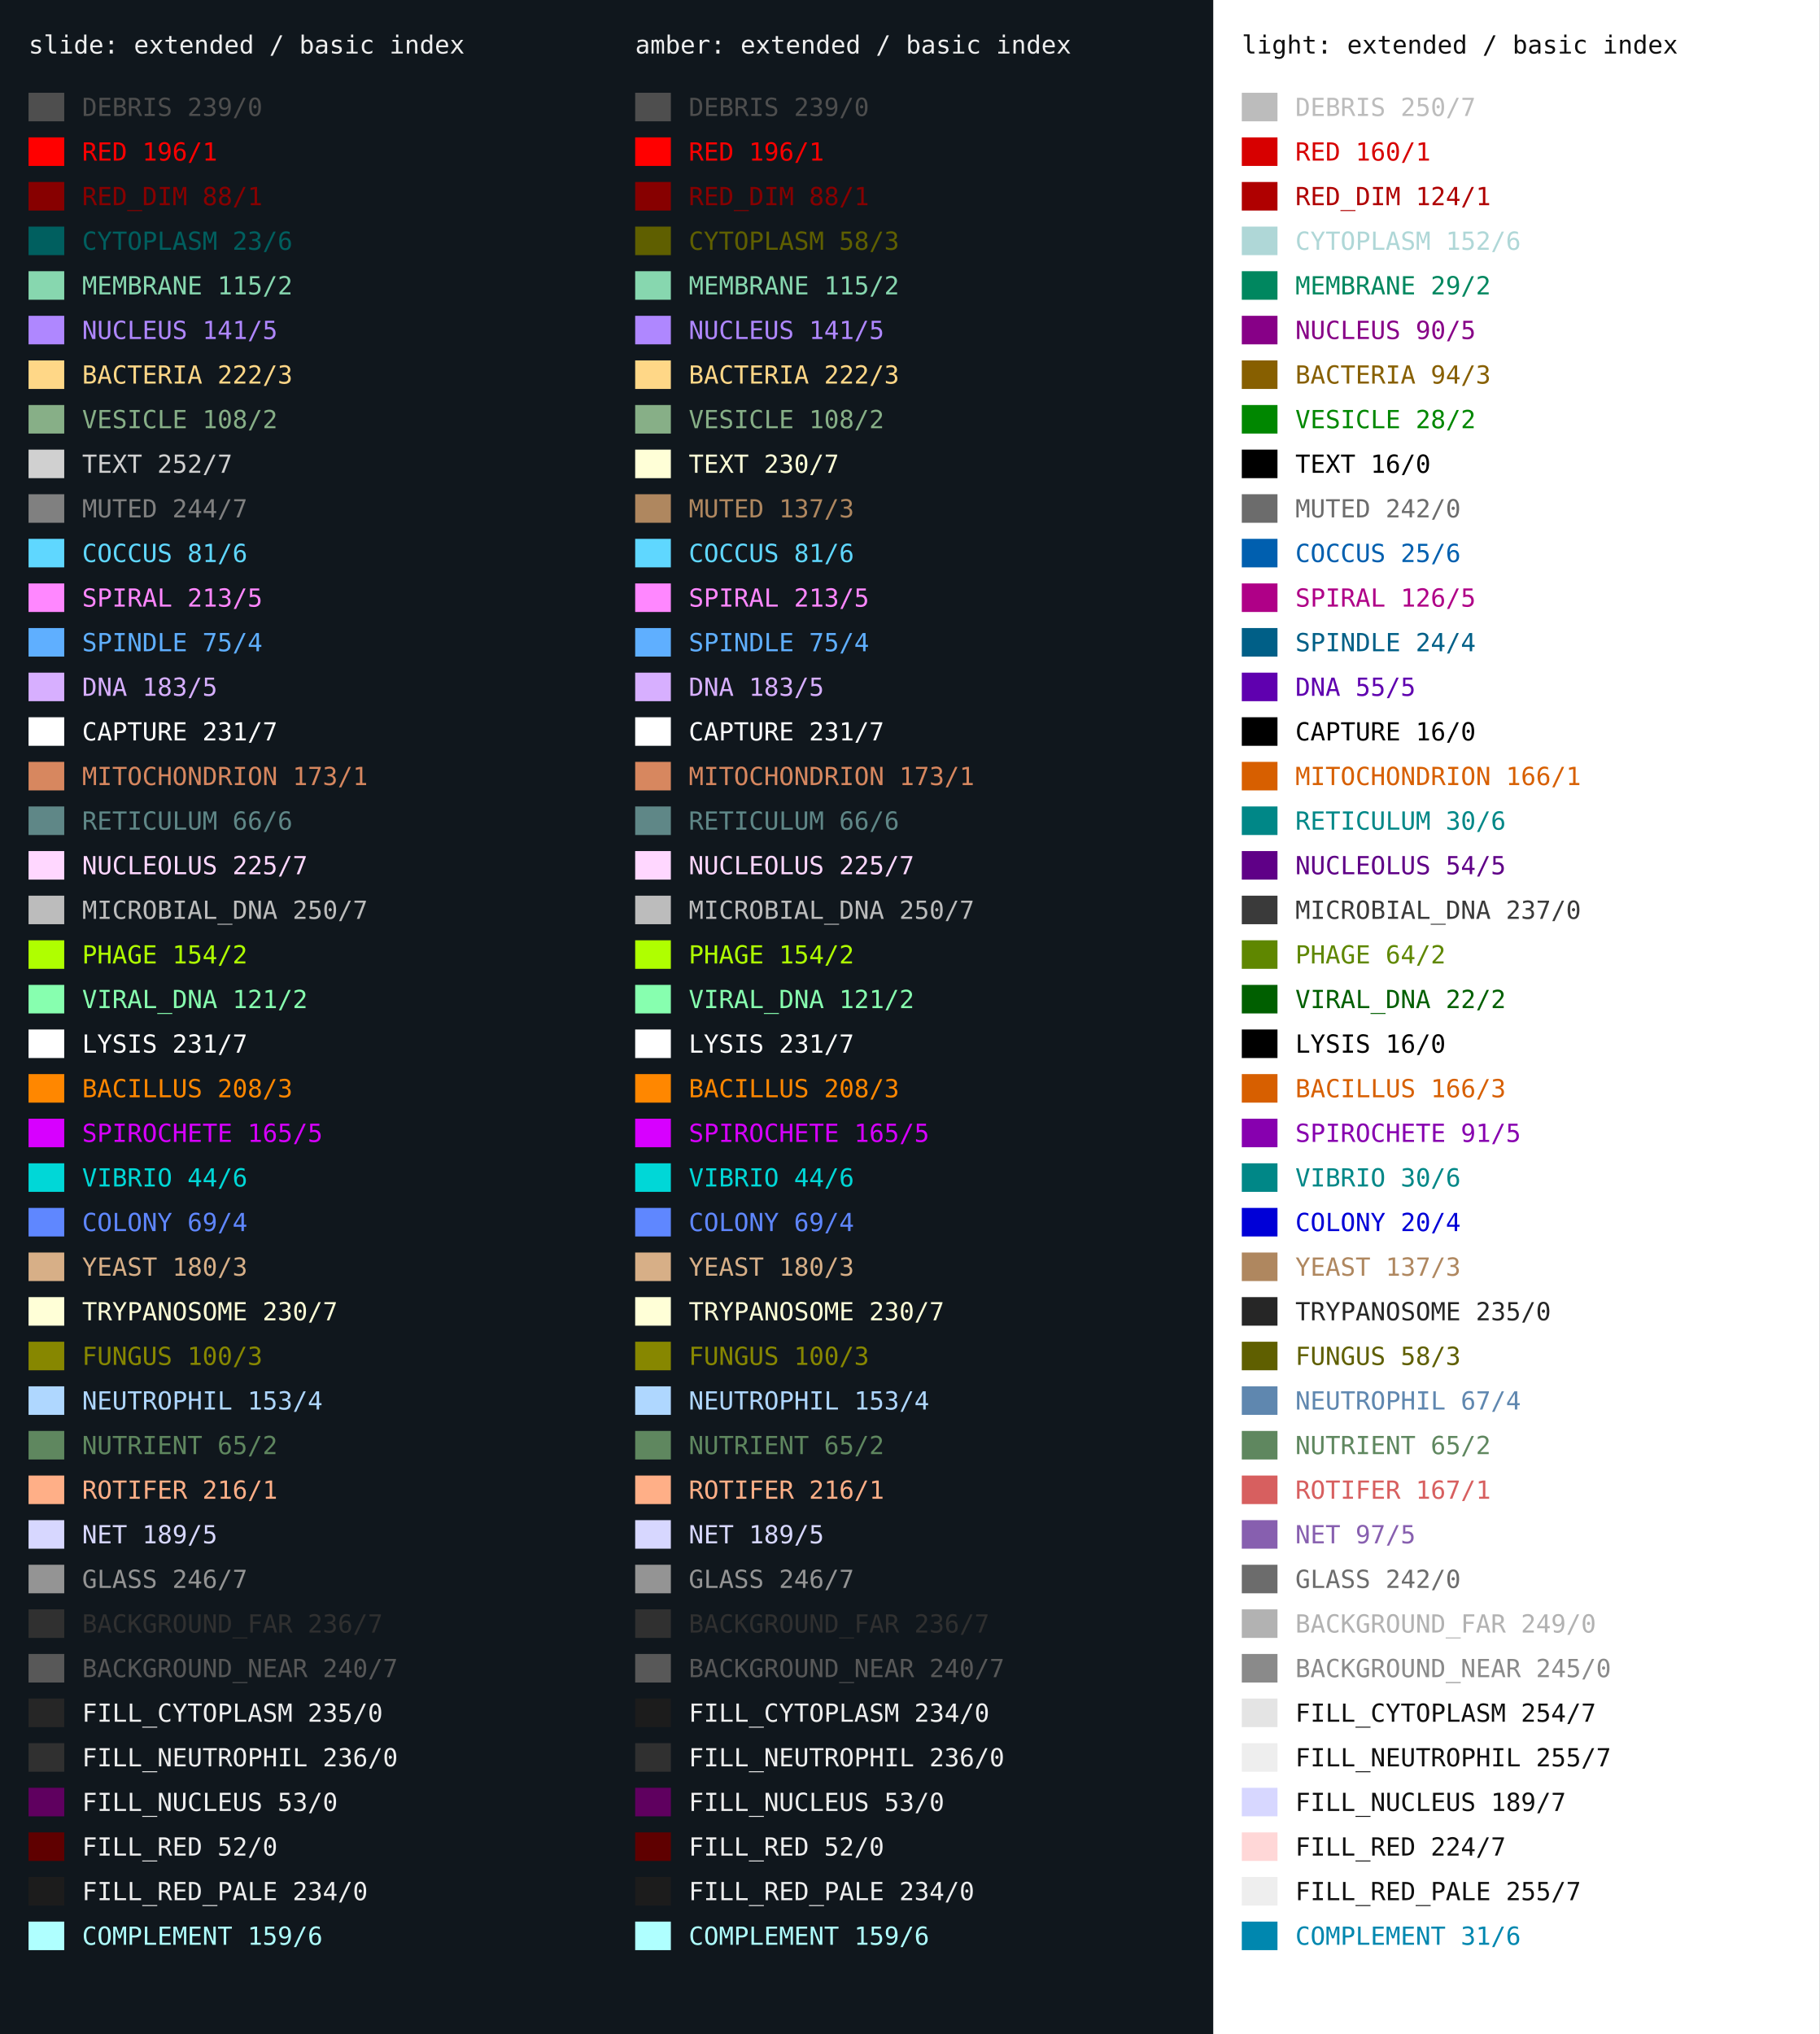
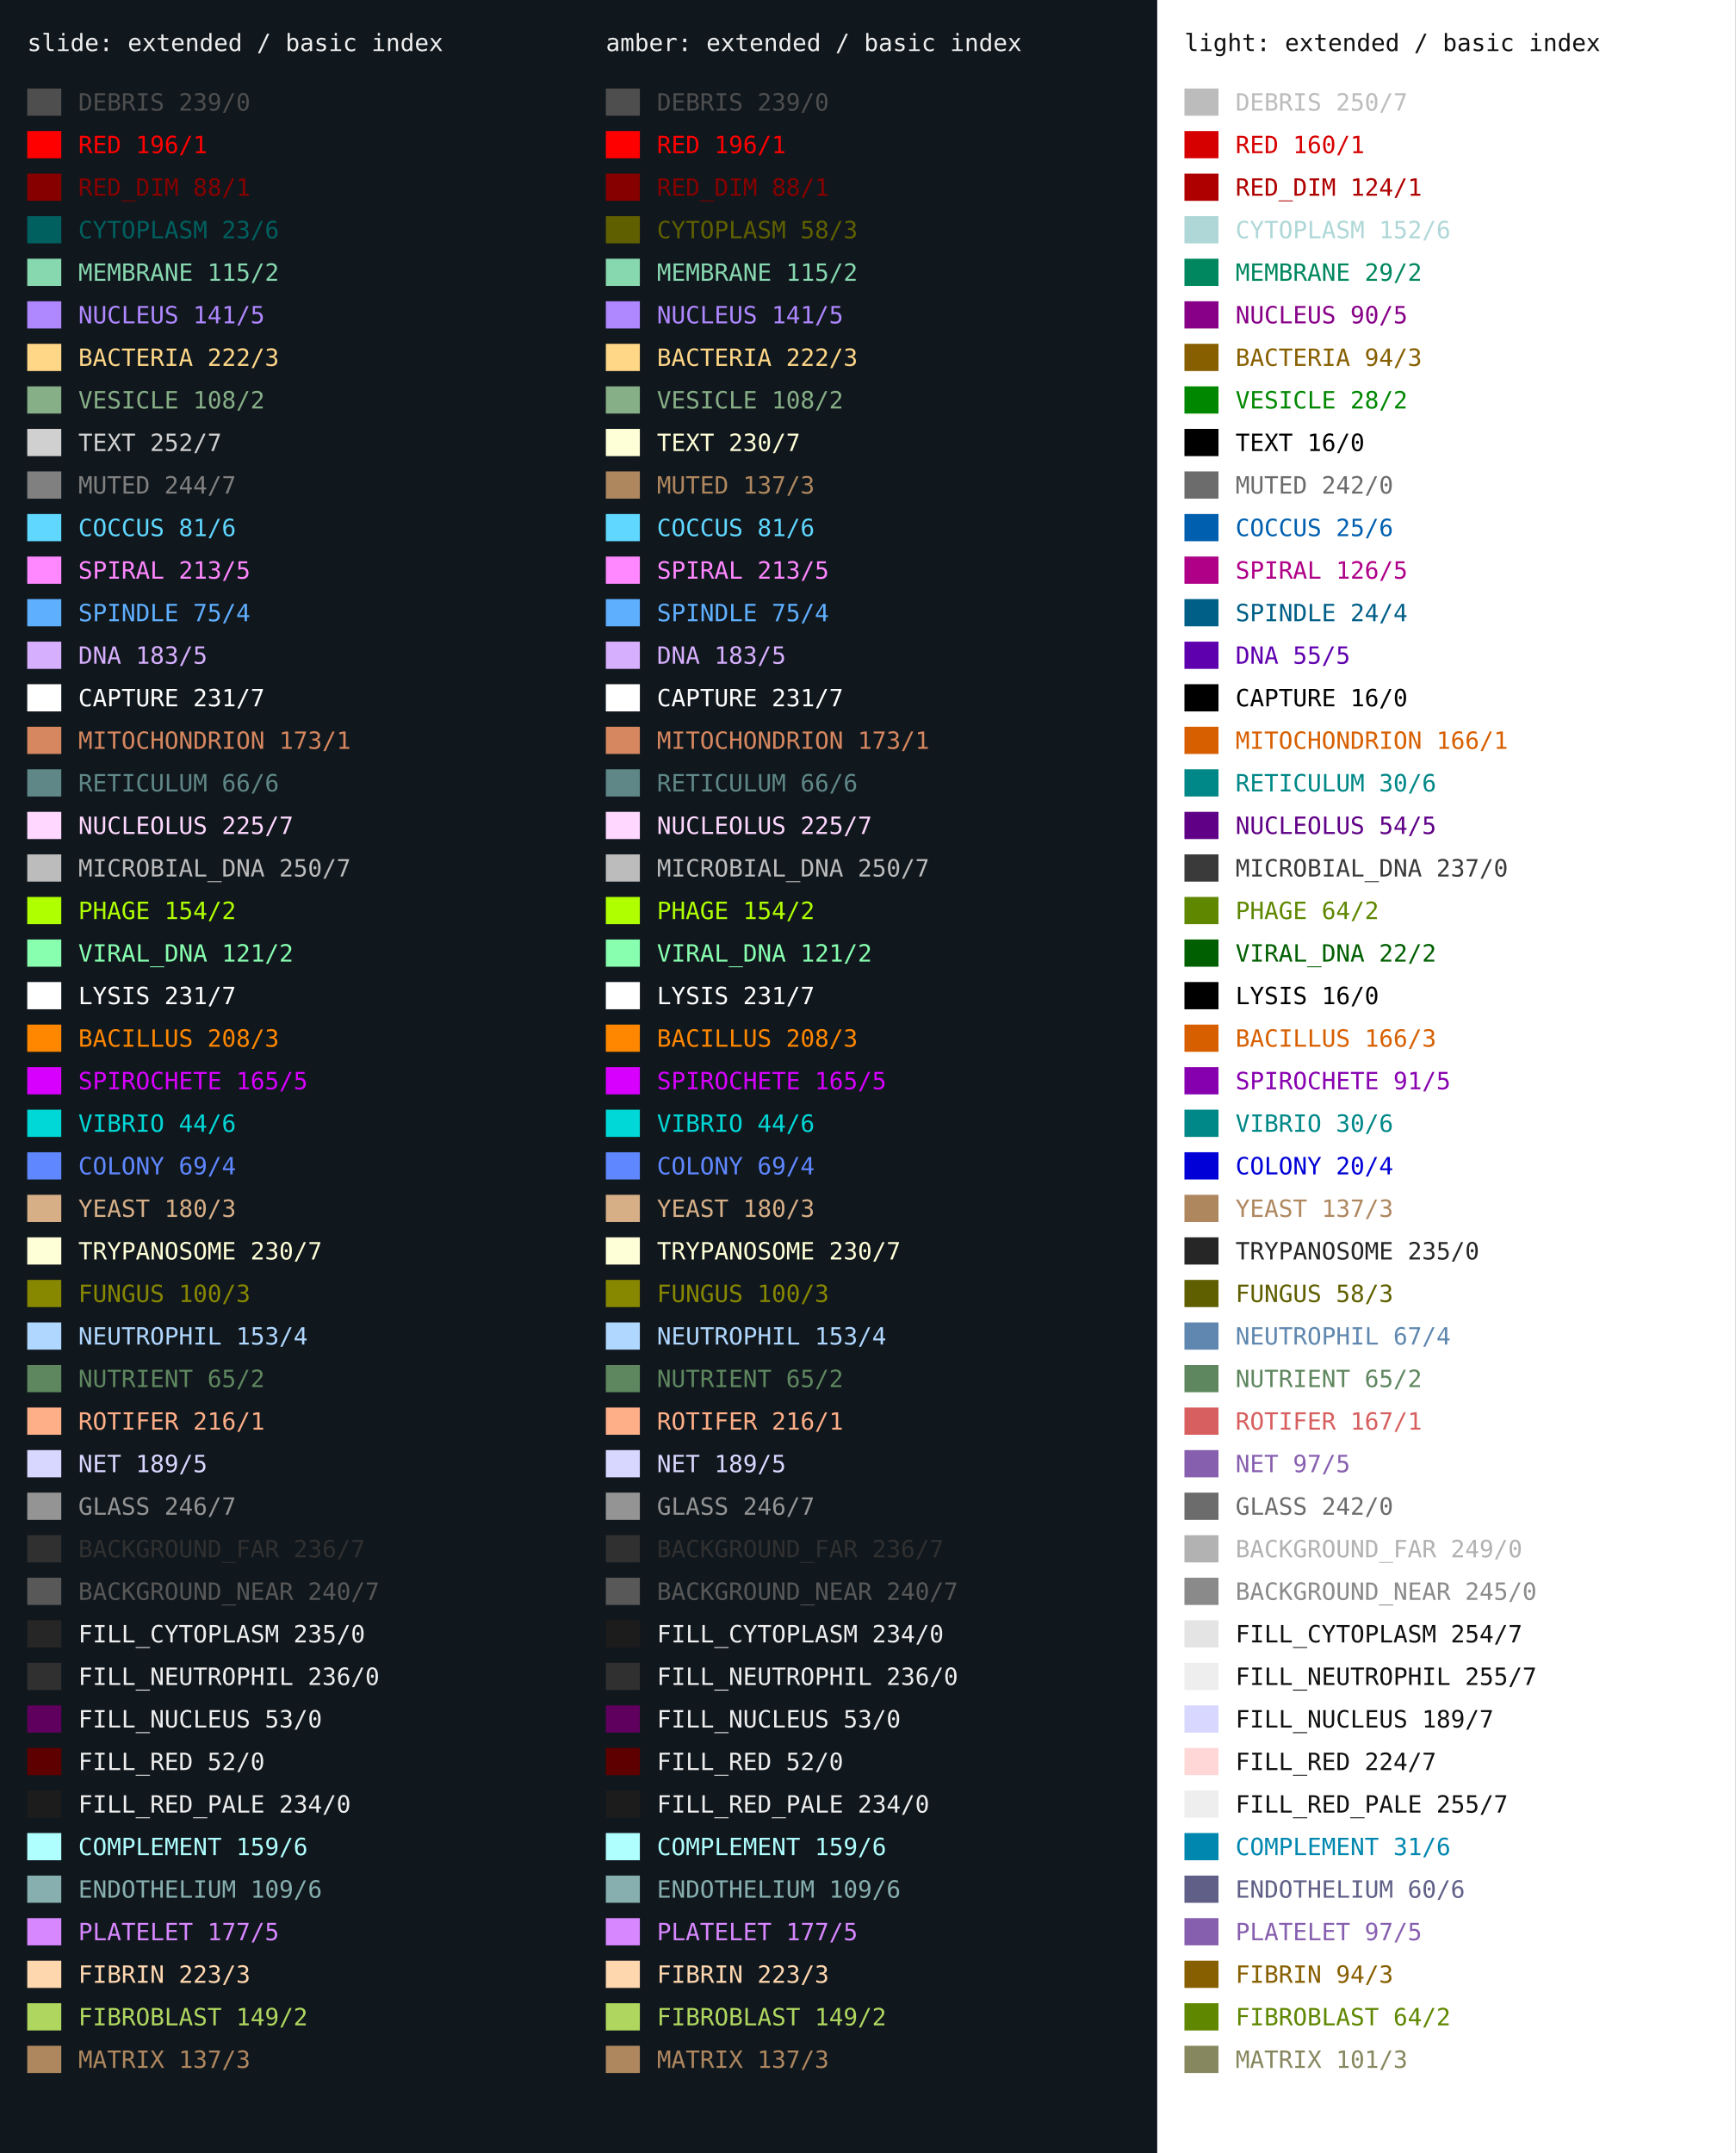
- <svg xmlns="http://www.w3.org/2000/svg" width="1020" height="1140" viewBox="0 0 1020 1140">
+ <svg xmlns="http://www.w3.org/2000/svg" width="1020" height="1265" viewBox="0 0 1020 1265">
  <rect width="1020" height="100%" fill="#10171d" />
  <g font-family="DejaVu Sans Mono,monospace" font-size="14">
-     <rect x="0" width="340" height="1140" fill="#10171d" />
+     <rect x="0" width="340" height="1265" fill="#10171d" />
    <text x="16" y="30" fill="#eeeeee">slide: extended / basic index</text>
    <rect x="16" y="52" width="20" height="16" fill="#4e4e4e" />
    <text x="46" y="65" fill="#4e4e4e">DEBRIS 239/0</text>
    <rect x="16" y="77" width="20" height="16" fill="#ff0000" />
    <text x="46" y="90" fill="#ff0000">RED 196/1</text>
    <rect x="16" y="102" width="20" height="16" fill="#870000" />
    <text x="46" y="115" fill="#870000">RED_DIM 88/1</text>
    <rect x="16" y="127" width="20" height="16" fill="#005f5f" />
    <text x="46" y="140" fill="#005f5f">CYTOPLASM 23/6</text>
    <rect x="16" y="152" width="20" height="16" fill="#87d7af" />
    <text x="46" y="165" fill="#87d7af">MEMBRANE 115/2</text>
    <rect x="16" y="177" width="20" height="16" fill="#af87ff" />
    <text x="46" y="190" fill="#af87ff">NUCLEUS 141/5</text>
    <rect x="16" y="202" width="20" height="16" fill="#ffd787" />
    <text x="46" y="215" fill="#ffd787">BACTERIA 222/3</text>
    <rect x="16" y="227" width="20" height="16" fill="#87af87" />
    <text x="46" y="240" fill="#87af87">VESICLE 108/2</text>
    <rect x="16" y="252" width="20" height="16" fill="#d0d0d0" />
    <text x="46" y="265" fill="#d0d0d0">TEXT 252/7</text>
    <rect x="16" y="277" width="20" height="16" fill="#808080" />
    <text x="46" y="290" fill="#808080">MUTED 244/7</text>
    <rect x="16" y="302" width="20" height="16" fill="#5fd7ff" />
    <text x="46" y="315" fill="#5fd7ff">COCCUS 81/6</text>
    <rect x="16" y="327" width="20" height="16" fill="#ff87ff" />
    <text x="46" y="340" fill="#ff87ff">SPIRAL 213/5</text>
    <rect x="16" y="352" width="20" height="16" fill="#5fafff" />
    <text x="46" y="365" fill="#5fafff">SPINDLE 75/4</text>
    <rect x="16" y="377" width="20" height="16" fill="#d7afff" />
    <text x="46" y="390" fill="#d7afff">DNA 183/5</text>
    <rect x="16" y="402" width="20" height="16" fill="#ffffff" />
    <text x="46" y="415" fill="#ffffff">CAPTURE 231/7</text>
    <rect x="16" y="427" width="20" height="16" fill="#d7875f" />
    <text x="46" y="440" fill="#d7875f">MITOCHONDRION 173/1</text>
    <rect x="16" y="452" width="20" height="16" fill="#5f8787" />
    <text x="46" y="465" fill="#5f8787">RETICULUM 66/6</text>
    <rect x="16" y="477" width="20" height="16" fill="#ffd7ff" />
    <text x="46" y="490" fill="#ffd7ff">NUCLEOLUS 225/7</text>
    <rect x="16" y="502" width="20" height="16" fill="#bcbcbc" />
    <text x="46" y="515" fill="#bcbcbc">MICROBIAL_DNA 250/7</text>
    <rect x="16" y="527" width="20" height="16" fill="#afff00" />
    <text x="46" y="540" fill="#afff00">PHAGE 154/2</text>
    <rect x="16" y="552" width="20" height="16" fill="#87ffaf" />
    <text x="46" y="565" fill="#87ffaf">VIRAL_DNA 121/2</text>
    <rect x="16" y="577" width="20" height="16" fill="#ffffff" />
    <text x="46" y="590" fill="#ffffff">LYSIS 231/7</text>
    <rect x="16" y="602" width="20" height="16" fill="#ff8700" />
    <text x="46" y="615" fill="#ff8700">BACILLUS 208/3</text>
    <rect x="16" y="627" width="20" height="16" fill="#d700ff" />
    <text x="46" y="640" fill="#d700ff">SPIROCHETE 165/5</text>
    <rect x="16" y="652" width="20" height="16" fill="#00d7d7" />
    <text x="46" y="665" fill="#00d7d7">VIBRIO 44/6</text>
    <rect x="16" y="677" width="20" height="16" fill="#5f87ff" />
    <text x="46" y="690" fill="#5f87ff">COLONY 69/4</text>
    <rect x="16" y="702" width="20" height="16" fill="#d7af87" />
    <text x="46" y="715" fill="#d7af87">YEAST 180/3</text>
    <rect x="16" y="727" width="20" height="16" fill="#ffffd7" />
    <text x="46" y="740" fill="#ffffd7">TRYPANOSOME 230/7</text>
    <rect x="16" y="752" width="20" height="16" fill="#878700" />
    <text x="46" y="765" fill="#878700">FUNGUS 100/3</text>
    <rect x="16" y="777" width="20" height="16" fill="#afd7ff" />
    <text x="46" y="790" fill="#afd7ff">NEUTROPHIL 153/4</text>
    <rect x="16" y="802" width="20" height="16" fill="#5f875f" />
    <text x="46" y="815" fill="#5f875f">NUTRIENT 65/2</text>
    <rect x="16" y="827" width="20" height="16" fill="#ffaf87" />
    <text x="46" y="840" fill="#ffaf87">ROTIFER 216/1</text>
    <rect x="16" y="852" width="20" height="16" fill="#d7d7ff" />
    <text x="46" y="865" fill="#d7d7ff">NET 189/5</text>
    <rect x="16" y="877" width="20" height="16" fill="#949494" />
    <text x="46" y="890" fill="#949494">GLASS 246/7</text>
    <rect x="16" y="902" width="20" height="16" fill="#303030" />
    <text x="46" y="915" fill="#303030">BACKGROUND_FAR 236/7</text>
    <rect x="16" y="927" width="20" height="16" fill="#585858" />
    <text x="46" y="940" fill="#585858">BACKGROUND_NEAR 240/7</text>
    <rect x="16" y="952" width="20" height="16" fill="#262626" />
    <text x="46" y="965" fill="#eeeeee">FILL_CYTOPLASM 235/0</text>
    <rect x="16" y="977" width="20" height="16" fill="#303030" />
    <text x="46" y="990" fill="#eeeeee">FILL_NEUTROPHIL 236/0</text>
    <rect x="16" y="1002" width="20" height="16" fill="#5f005f" />
    <text x="46" y="1015" fill="#eeeeee">FILL_NUCLEUS 53/0</text>
    <rect x="16" y="1027" width="20" height="16" fill="#5f0000" />
    <text x="46" y="1040" fill="#eeeeee">FILL_RED 52/0</text>
    <rect x="16" y="1052" width="20" height="16" fill="#1c1c1c" />
    <text x="46" y="1065" fill="#eeeeee">FILL_RED_PALE 234/0</text>
    <rect x="16" y="1077" width="20" height="16" fill="#afffff" />
    <text x="46" y="1090" fill="#afffff">COMPLEMENT 159/6</text>
-     <rect x="340" width="340" height="1140" fill="#10171d" />
+     <rect x="16" y="1102" width="20" height="16" fill="#87afaf" />
+     <text x="46" y="1115" fill="#87afaf">ENDOTHELIUM 109/6</text>
+     <rect x="16" y="1127" width="20" height="16" fill="#d787ff" />
+     <text x="46" y="1140" fill="#d787ff">PLATELET 177/5</text>
+     <rect x="16" y="1152" width="20" height="16" fill="#ffd7af" />
+     <text x="46" y="1165" fill="#ffd7af">FIBRIN 223/3</text>
+     <rect x="16" y="1177" width="20" height="16" fill="#afd75f" />
+     <text x="46" y="1190" fill="#afd75f">FIBROBLAST 149/2</text>
+     <rect x="16" y="1202" width="20" height="16" fill="#af875f" />
+     <text x="46" y="1215" fill="#af875f">MATRIX 137/3</text>
+     <rect x="340" width="340" height="1265" fill="#10171d" />
    <text x="356" y="30" fill="#eeeeee">amber: extended / basic index</text>
    <rect x="356" y="52" width="20" height="16" fill="#4e4e4e" />
    <text x="386" y="65" fill="#4e4e4e">DEBRIS 239/0</text>
    <rect x="356" y="77" width="20" height="16" fill="#ff0000" />
    <text x="386" y="90" fill="#ff0000">RED 196/1</text>
    <rect x="356" y="102" width="20" height="16" fill="#870000" />
    <text x="386" y="115" fill="#870000">RED_DIM 88/1</text>
    <rect x="356" y="127" width="20" height="16" fill="#5f5f00" />
    <text x="386" y="140" fill="#5f5f00">CYTOPLASM 58/3</text>
    <rect x="356" y="152" width="20" height="16" fill="#87d7af" />
    <text x="386" y="165" fill="#87d7af">MEMBRANE 115/2</text>
    <rect x="356" y="177" width="20" height="16" fill="#af87ff" />
    <text x="386" y="190" fill="#af87ff">NUCLEUS 141/5</text>
    <rect x="356" y="202" width="20" height="16" fill="#ffd787" />
    <text x="386" y="215" fill="#ffd787">BACTERIA 222/3</text>
    <rect x="356" y="227" width="20" height="16" fill="#87af87" />
    <text x="386" y="240" fill="#87af87">VESICLE 108/2</text>
    <rect x="356" y="252" width="20" height="16" fill="#ffffd7" />
    <text x="386" y="265" fill="#ffffd7">TEXT 230/7</text>
    <rect x="356" y="277" width="20" height="16" fill="#af875f" />
    <text x="386" y="290" fill="#af875f">MUTED 137/3</text>
    <rect x="356" y="302" width="20" height="16" fill="#5fd7ff" />
    <text x="386" y="315" fill="#5fd7ff">COCCUS 81/6</text>
    <rect x="356" y="327" width="20" height="16" fill="#ff87ff" />
    <text x="386" y="340" fill="#ff87ff">SPIRAL 213/5</text>
    <rect x="356" y="352" width="20" height="16" fill="#5fafff" />
    <text x="386" y="365" fill="#5fafff">SPINDLE 75/4</text>
    <rect x="356" y="377" width="20" height="16" fill="#d7afff" />
    <text x="386" y="390" fill="#d7afff">DNA 183/5</text>
    <rect x="356" y="402" width="20" height="16" fill="#ffffff" />
    <text x="386" y="415" fill="#ffffff">CAPTURE 231/7</text>
    <rect x="356" y="427" width="20" height="16" fill="#d7875f" />
    <text x="386" y="440" fill="#d7875f">MITOCHONDRION 173/1</text>
    <rect x="356" y="452" width="20" height="16" fill="#5f8787" />
    <text x="386" y="465" fill="#5f8787">RETICULUM 66/6</text>
    <rect x="356" y="477" width="20" height="16" fill="#ffd7ff" />
    <text x="386" y="490" fill="#ffd7ff">NUCLEOLUS 225/7</text>
    <rect x="356" y="502" width="20" height="16" fill="#bcbcbc" />
    <text x="386" y="515" fill="#bcbcbc">MICROBIAL_DNA 250/7</text>
    <rect x="356" y="527" width="20" height="16" fill="#afff00" />
    <text x="386" y="540" fill="#afff00">PHAGE 154/2</text>
    <rect x="356" y="552" width="20" height="16" fill="#87ffaf" />
    <text x="386" y="565" fill="#87ffaf">VIRAL_DNA 121/2</text>
    <rect x="356" y="577" width="20" height="16" fill="#ffffff" />
    <text x="386" y="590" fill="#ffffff">LYSIS 231/7</text>
    <rect x="356" y="602" width="20" height="16" fill="#ff8700" />
    <text x="386" y="615" fill="#ff8700">BACILLUS 208/3</text>
    <rect x="356" y="627" width="20" height="16" fill="#d700ff" />
    <text x="386" y="640" fill="#d700ff">SPIROCHETE 165/5</text>
    <rect x="356" y="652" width="20" height="16" fill="#00d7d7" />
    <text x="386" y="665" fill="#00d7d7">VIBRIO 44/6</text>
    <rect x="356" y="677" width="20" height="16" fill="#5f87ff" />
    <text x="386" y="690" fill="#5f87ff">COLONY 69/4</text>
    <rect x="356" y="702" width="20" height="16" fill="#d7af87" />
    <text x="386" y="715" fill="#d7af87">YEAST 180/3</text>
    <rect x="356" y="727" width="20" height="16" fill="#ffffd7" />
    <text x="386" y="740" fill="#ffffd7">TRYPANOSOME 230/7</text>
    <rect x="356" y="752" width="20" height="16" fill="#878700" />
    <text x="386" y="765" fill="#878700">FUNGUS 100/3</text>
    <rect x="356" y="777" width="20" height="16" fill="#afd7ff" />
    <text x="386" y="790" fill="#afd7ff">NEUTROPHIL 153/4</text>
    <rect x="356" y="802" width="20" height="16" fill="#5f875f" />
    <text x="386" y="815" fill="#5f875f">NUTRIENT 65/2</text>
    <rect x="356" y="827" width="20" height="16" fill="#ffaf87" />
    <text x="386" y="840" fill="#ffaf87">ROTIFER 216/1</text>
    <rect x="356" y="852" width="20" height="16" fill="#d7d7ff" />
    <text x="386" y="865" fill="#d7d7ff">NET 189/5</text>
    <rect x="356" y="877" width="20" height="16" fill="#949494" />
    <text x="386" y="890" fill="#949494">GLASS 246/7</text>
    <rect x="356" y="902" width="20" height="16" fill="#303030" />
    <text x="386" y="915" fill="#303030">BACKGROUND_FAR 236/7</text>
    <rect x="356" y="927" width="20" height="16" fill="#585858" />
    <text x="386" y="940" fill="#585858">BACKGROUND_NEAR 240/7</text>
    <rect x="356" y="952" width="20" height="16" fill="#1c1c1c" />
    <text x="386" y="965" fill="#eeeeee">FILL_CYTOPLASM 234/0</text>
    <rect x="356" y="977" width="20" height="16" fill="#303030" />
    <text x="386" y="990" fill="#eeeeee">FILL_NEUTROPHIL 236/0</text>
    <rect x="356" y="1002" width="20" height="16" fill="#5f005f" />
    <text x="386" y="1015" fill="#eeeeee">FILL_NUCLEUS 53/0</text>
    <rect x="356" y="1027" width="20" height="16" fill="#5f0000" />
    <text x="386" y="1040" fill="#eeeeee">FILL_RED 52/0</text>
    <rect x="356" y="1052" width="20" height="16" fill="#1c1c1c" />
    <text x="386" y="1065" fill="#eeeeee">FILL_RED_PALE 234/0</text>
    <rect x="356" y="1077" width="20" height="16" fill="#afffff" />
    <text x="386" y="1090" fill="#afffff">COMPLEMENT 159/6</text>
-     <rect x="680" width="340" height="1140" fill="#ffffff" />
+     <rect x="356" y="1102" width="20" height="16" fill="#87afaf" />
+     <text x="386" y="1115" fill="#87afaf">ENDOTHELIUM 109/6</text>
+     <rect x="356" y="1127" width="20" height="16" fill="#d787ff" />
+     <text x="386" y="1140" fill="#d787ff">PLATELET 177/5</text>
+     <rect x="356" y="1152" width="20" height="16" fill="#ffd7af" />
+     <text x="386" y="1165" fill="#ffd7af">FIBRIN 223/3</text>
+     <rect x="356" y="1177" width="20" height="16" fill="#afd75f" />
+     <text x="386" y="1190" fill="#afd75f">FIBROBLAST 149/2</text>
+     <rect x="356" y="1202" width="20" height="16" fill="#af875f" />
+     <text x="386" y="1215" fill="#af875f">MATRIX 137/3</text>
+     <rect x="680" width="340" height="1265" fill="#ffffff" />
    <text x="696" y="30" fill="#101010">light: extended / basic index</text>
    <rect x="696" y="52" width="20" height="16" fill="#bcbcbc" />
    <text x="726" y="65" fill="#bcbcbc">DEBRIS 250/7</text>
    <rect x="696" y="77" width="20" height="16" fill="#d70000" />
    <text x="726" y="90" fill="#d70000">RED 160/1</text>
    <rect x="696" y="102" width="20" height="16" fill="#af0000" />
    <text x="726" y="115" fill="#af0000">RED_DIM 124/1</text>
    <rect x="696" y="127" width="20" height="16" fill="#afd7d7" />
    <text x="726" y="140" fill="#afd7d7">CYTOPLASM 152/6</text>
    <rect x="696" y="152" width="20" height="16" fill="#00875f" />
    <text x="726" y="165" fill="#00875f">MEMBRANE 29/2</text>
    <rect x="696" y="177" width="20" height="16" fill="#870087" />
    <text x="726" y="190" fill="#870087">NUCLEUS 90/5</text>
    <rect x="696" y="202" width="20" height="16" fill="#875f00" />
    <text x="726" y="215" fill="#875f00">BACTERIA 94/3</text>
    <rect x="696" y="227" width="20" height="16" fill="#008700" />
    <text x="726" y="240" fill="#008700">VESICLE 28/2</text>
    <rect x="696" y="252" width="20" height="16" fill="#000000" />
    <text x="726" y="265" fill="#000000">TEXT 16/0</text>
    <rect x="696" y="277" width="20" height="16" fill="#6c6c6c" />
    <text x="726" y="290" fill="#6c6c6c">MUTED 242/0</text>
    <rect x="696" y="302" width="20" height="16" fill="#005faf" />
    <text x="726" y="315" fill="#005faf">COCCUS 25/6</text>
    <rect x="696" y="327" width="20" height="16" fill="#af0087" />
    <text x="726" y="340" fill="#af0087">SPIRAL 126/5</text>
    <rect x="696" y="352" width="20" height="16" fill="#005f87" />
    <text x="726" y="365" fill="#005f87">SPINDLE 24/4</text>
    <rect x="696" y="377" width="20" height="16" fill="#5f00af" />
    <text x="726" y="390" fill="#5f00af">DNA 55/5</text>
    <rect x="696" y="402" width="20" height="16" fill="#000000" />
    <text x="726" y="415" fill="#000000">CAPTURE 16/0</text>
    <rect x="696" y="427" width="20" height="16" fill="#d75f00" />
    <text x="726" y="440" fill="#d75f00">MITOCHONDRION 166/1</text>
    <rect x="696" y="452" width="20" height="16" fill="#008787" />
    <text x="726" y="465" fill="#008787">RETICULUM 30/6</text>
    <rect x="696" y="477" width="20" height="16" fill="#5f0087" />
    <text x="726" y="490" fill="#5f0087">NUCLEOLUS 54/5</text>
    <rect x="696" y="502" width="20" height="16" fill="#3a3a3a" />
    <text x="726" y="515" fill="#3a3a3a">MICROBIAL_DNA 237/0</text>
    <rect x="696" y="527" width="20" height="16" fill="#5f8700" />
    <text x="726" y="540" fill="#5f8700">PHAGE 64/2</text>
    <rect x="696" y="552" width="20" height="16" fill="#005f00" />
    <text x="726" y="565" fill="#005f00">VIRAL_DNA 22/2</text>
    <rect x="696" y="577" width="20" height="16" fill="#000000" />
    <text x="726" y="590" fill="#000000">LYSIS 16/0</text>
    <rect x="696" y="602" width="20" height="16" fill="#d75f00" />
    <text x="726" y="615" fill="#d75f00">BACILLUS 166/3</text>
    <rect x="696" y="627" width="20" height="16" fill="#8700af" />
    <text x="726" y="640" fill="#8700af">SPIROCHETE 91/5</text>
    <rect x="696" y="652" width="20" height="16" fill="#008787" />
    <text x="726" y="665" fill="#008787">VIBRIO 30/6</text>
    <rect x="696" y="677" width="20" height="16" fill="#0000d7" />
    <text x="726" y="690" fill="#0000d7">COLONY 20/4</text>
    <rect x="696" y="702" width="20" height="16" fill="#af875f" />
    <text x="726" y="715" fill="#af875f">YEAST 137/3</text>
    <rect x="696" y="727" width="20" height="16" fill="#262626" />
    <text x="726" y="740" fill="#262626">TRYPANOSOME 235/0</text>
    <rect x="696" y="752" width="20" height="16" fill="#5f5f00" />
    <text x="726" y="765" fill="#5f5f00">FUNGUS 58/3</text>
    <rect x="696" y="777" width="20" height="16" fill="#5f87af" />
    <text x="726" y="790" fill="#5f87af">NEUTROPHIL 67/4</text>
    <rect x="696" y="802" width="20" height="16" fill="#5f875f" />
    <text x="726" y="815" fill="#5f875f">NUTRIENT 65/2</text>
    <rect x="696" y="827" width="20" height="16" fill="#d75f5f" />
    <text x="726" y="840" fill="#d75f5f">ROTIFER 167/1</text>
    <rect x="696" y="852" width="20" height="16" fill="#875faf" />
    <text x="726" y="865" fill="#875faf">NET 97/5</text>
    <rect x="696" y="877" width="20" height="16" fill="#6c6c6c" />
    <text x="726" y="890" fill="#6c6c6c">GLASS 242/0</text>
    <rect x="696" y="902" width="20" height="16" fill="#b2b2b2" />
    <text x="726" y="915" fill="#b2b2b2">BACKGROUND_FAR 249/0</text>
    <rect x="696" y="927" width="20" height="16" fill="#8a8a8a" />
    <text x="726" y="940" fill="#8a8a8a">BACKGROUND_NEAR 245/0</text>
    <rect x="696" y="952" width="20" height="16" fill="#e4e4e4" />
    <text x="726" y="965" fill="#101010">FILL_CYTOPLASM 254/7</text>
    <rect x="696" y="977" width="20" height="16" fill="#eeeeee" />
    <text x="726" y="990" fill="#101010">FILL_NEUTROPHIL 255/7</text>
    <rect x="696" y="1002" width="20" height="16" fill="#d7d7ff" />
    <text x="726" y="1015" fill="#101010">FILL_NUCLEUS 189/7</text>
    <rect x="696" y="1027" width="20" height="16" fill="#ffd7d7" />
    <text x="726" y="1040" fill="#101010">FILL_RED 224/7</text>
    <rect x="696" y="1052" width="20" height="16" fill="#eeeeee" />
    <text x="726" y="1065" fill="#101010">FILL_RED_PALE 255/7</text>
    <rect x="696" y="1077" width="20" height="16" fill="#0087af" />
    <text x="726" y="1090" fill="#0087af">COMPLEMENT 31/6</text>
+     <rect x="696" y="1102" width="20" height="16" fill="#5f5f87" />
+     <text x="726" y="1115" fill="#5f5f87">ENDOTHELIUM 60/6</text>
+     <rect x="696" y="1127" width="20" height="16" fill="#875faf" />
+     <text x="726" y="1140" fill="#875faf">PLATELET 97/5</text>
+     <rect x="696" y="1152" width="20" height="16" fill="#875f00" />
+     <text x="726" y="1165" fill="#875f00">FIBRIN 94/3</text>
+     <rect x="696" y="1177" width="20" height="16" fill="#5f8700" />
+     <text x="726" y="1190" fill="#5f8700">FIBROBLAST 64/2</text>
+     <rect x="696" y="1202" width="20" height="16" fill="#87875f" />
+     <text x="726" y="1215" fill="#87875f">MATRIX 101/3</text>
  </g>
</svg>
